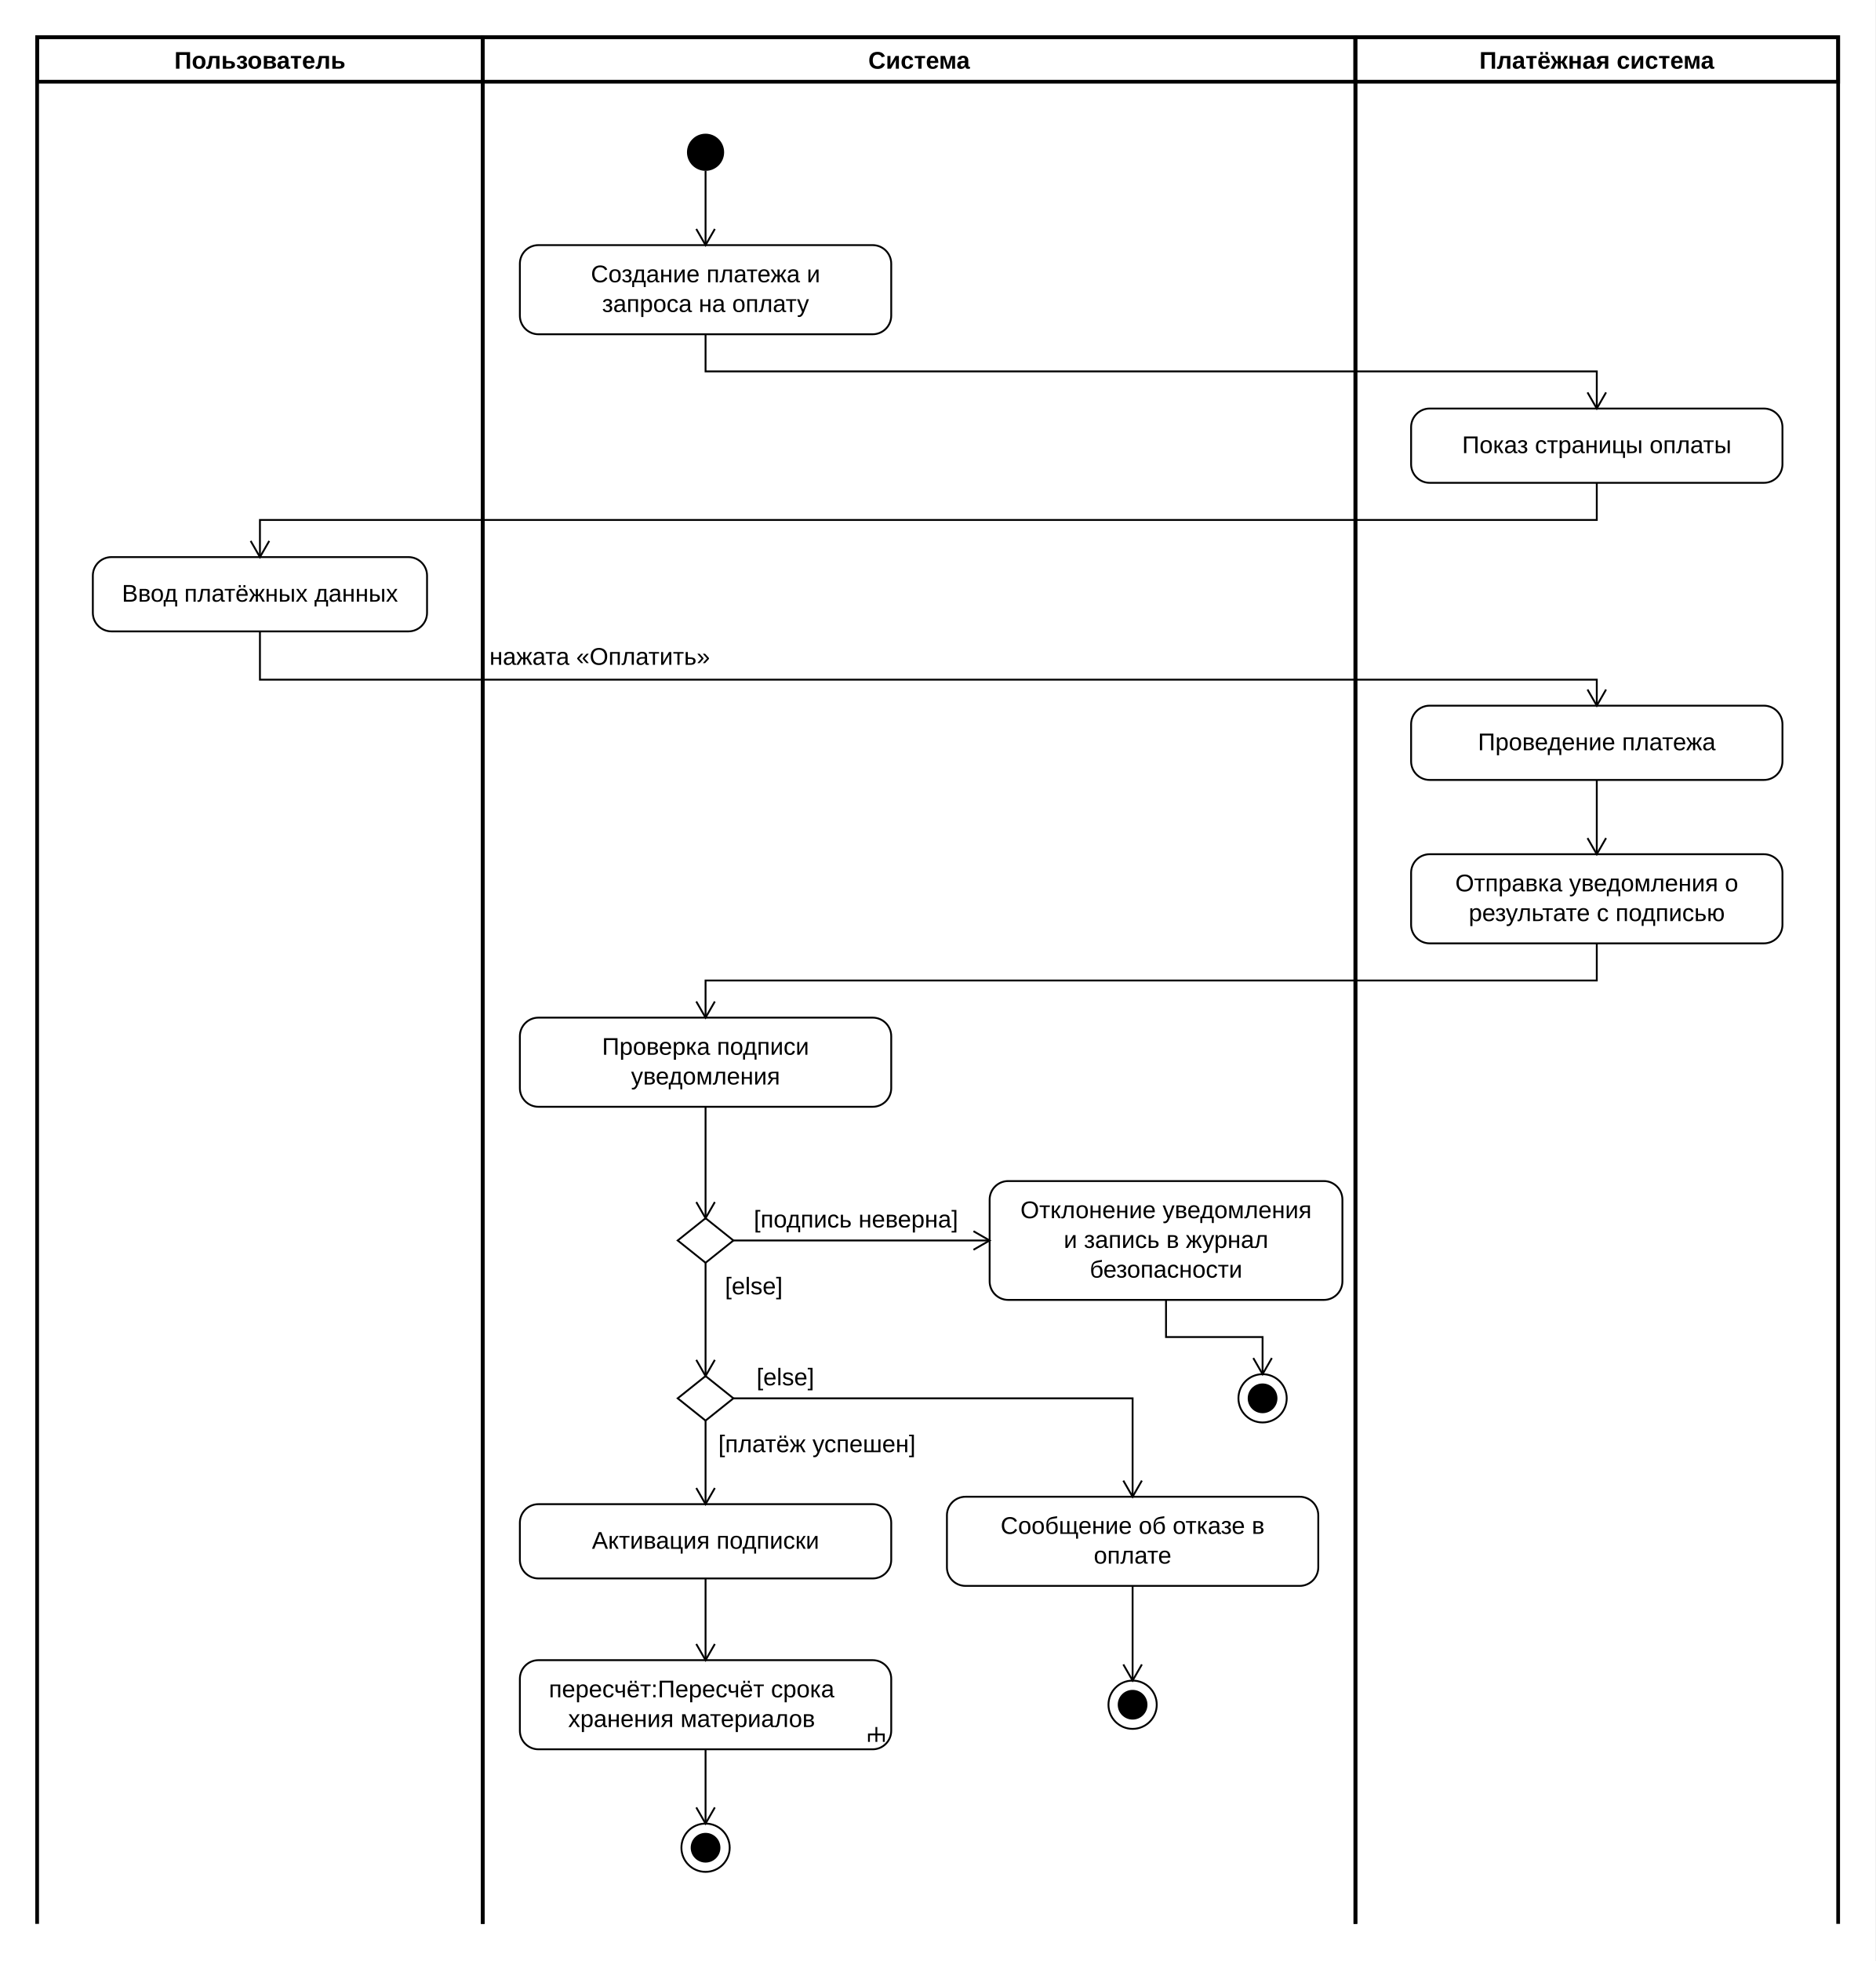
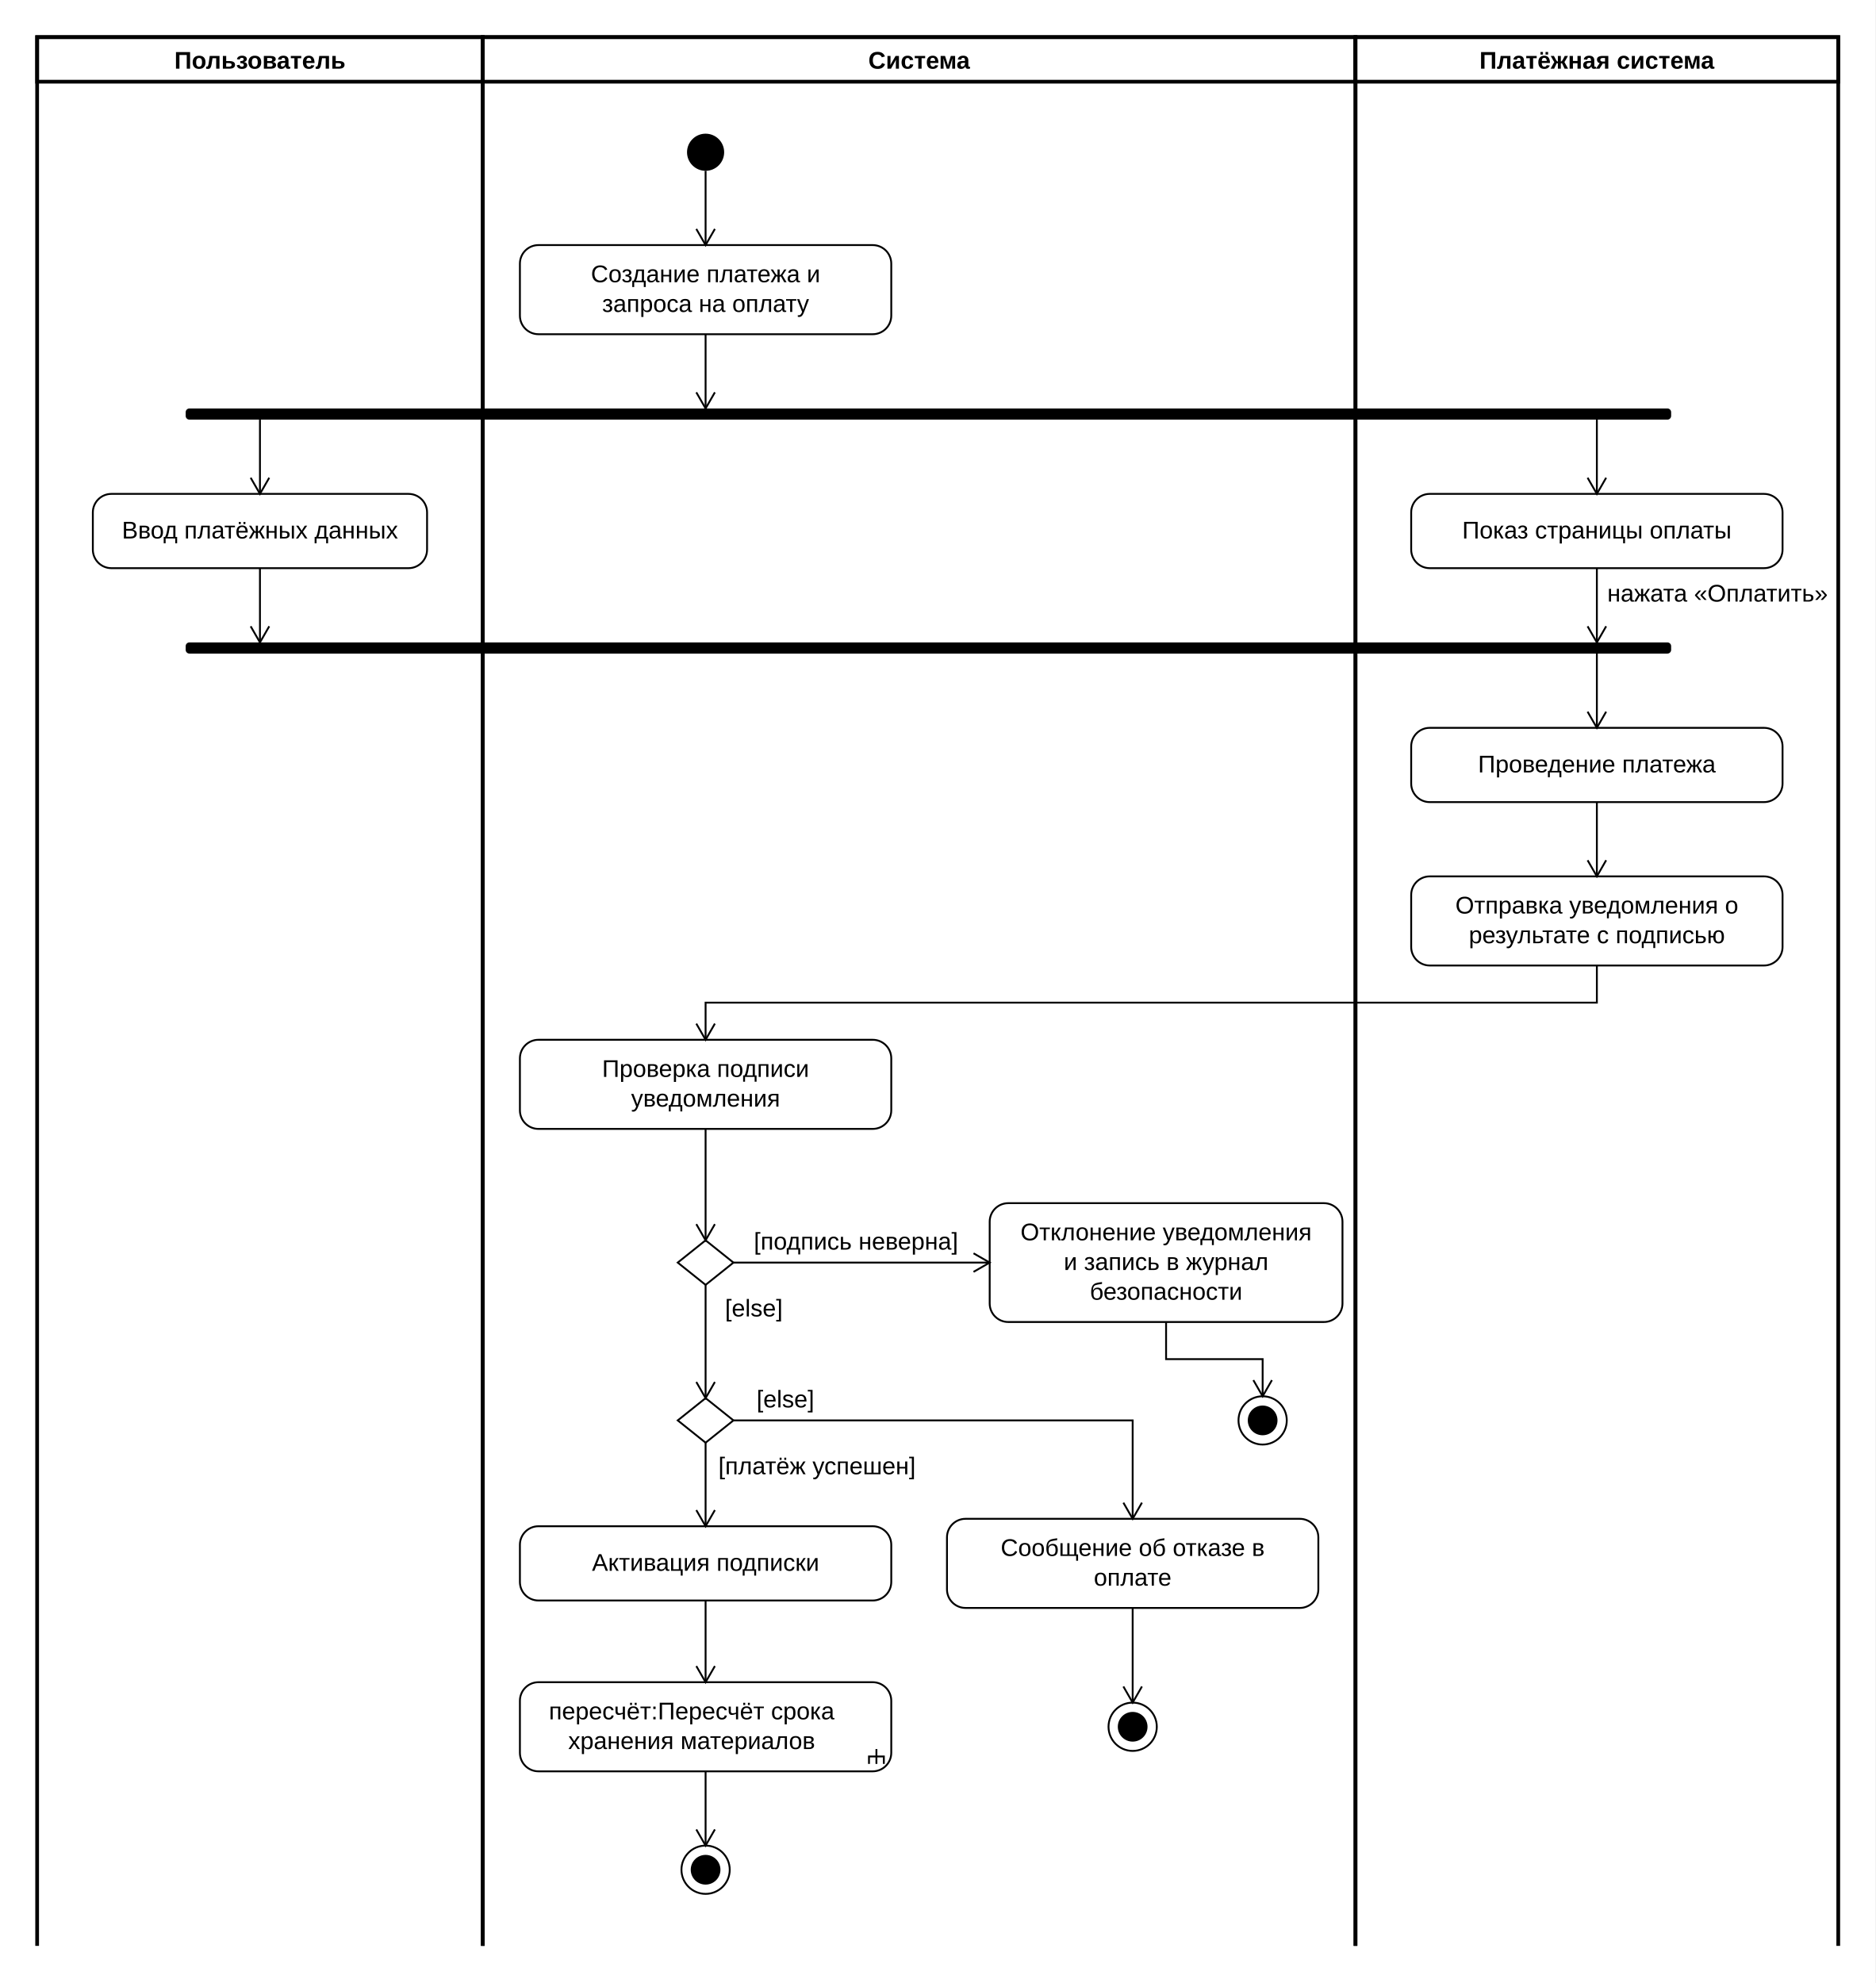
- <svg xmlns="http://www.w3.org/2000/svg" width="1010" height="1056" viewBox="0 0 1010 1056">
-   <rect x="0" y="0" width="1010" height="1056" fill="#fff" />
+ <svg xmlns="http://www.w3.org/2000/svg" width="1010" height="1068" viewBox="0 0 1010 1068">
+   <rect x="0" y="0" width="1010" height="1068" fill="#fff" />
  <rect x="20" y="20" width="240" height="24" fill="#fff" stroke="#000" stroke-width="2" />
-   <path d="M20,1036 V20 H260 V1036" fill="none" stroke="#000" stroke-width="2" />
+   <path d="M20,1048 V20 H260 V1048" fill="none" stroke="#000" stroke-width="2" />
  <text x="140.0" y="37.0" font-family="Arial, Helvetica, sans-serif" font-size="13" text-anchor="middle" font-weight="bold" fill="#000">Пользователь</text>
  <rect x="260" y="20" width="470" height="24" fill="#fff" stroke="#000" stroke-width="2" />
-   <path d="M260,1036 V20 H730 V1036" fill="none" stroke="#000" stroke-width="2" />
+   <path d="M260,1048 V20 H730 V1048" fill="none" stroke="#000" stroke-width="2" />
  <text x="495.0" y="37.0" font-family="Arial, Helvetica, sans-serif" font-size="13" text-anchor="middle" font-weight="bold" fill="#000">Система</text>
  <rect x="730" y="20" width="260" height="24" fill="#fff" stroke="#000" stroke-width="2" />
-   <path d="M730,1036 V20 H990 V1036" fill="none" stroke="#000" stroke-width="2" />
+   <path d="M730,1048 V20 H990 V1048" fill="none" stroke="#000" stroke-width="2" />
  <text x="860.0" y="37.0" font-family="Arial, Helvetica, sans-serif" font-size="13" text-anchor="middle" font-weight="bold" fill="#000">Платёжная система</text>
  <circle cx="380.0" cy="82.0" r="10.0" fill="#000" />
  <rect x="280" y="132" width="200" height="48" rx="10" ry="10" fill="#fff" stroke="#000" />
  <text x="380.0" y="152.0" font-family="Arial, Helvetica, sans-serif" font-size="13" text-anchor="middle" font-weight="normal" fill="#000">Создание платежа и</text>
  <text x="380.0" y="168.0" font-family="Arial, Helvetica, sans-serif" font-size="13" text-anchor="middle" font-weight="normal" fill="#000">запроса на оплату</text>
-   <rect x="760" y="220" width="200" height="40" rx="10" ry="10" fill="#fff" stroke="#000" />
-   <text x="860.0" y="244.0" font-family="Arial, Helvetica, sans-serif" font-size="13" text-anchor="middle" font-weight="normal" fill="#000">Показ страницы оплаты</text>
-   <rect x="50" y="300" width="180" height="40" rx="10" ry="10" fill="#fff" stroke="#000" />
-   <text x="140.0" y="324.0" font-family="Arial, Helvetica, sans-serif" font-size="13" text-anchor="middle" font-weight="normal" fill="#000">Ввод платёжных данных</text>
-   <rect x="760" y="380" width="200" height="40" rx="10" ry="10" fill="#fff" stroke="#000" />
-   <text x="860.0" y="404.0" font-family="Arial, Helvetica, sans-serif" font-size="13" text-anchor="middle" font-weight="normal" fill="#000">Проведение платежа</text>
-   <rect x="760" y="460" width="200" height="48" rx="10" ry="10" fill="#fff" stroke="#000" />
-   <text x="860.0" y="480.0" font-family="Arial, Helvetica, sans-serif" font-size="13" text-anchor="middle" font-weight="normal" fill="#000">Отправка уведомления о</text>
-   <text x="860.0" y="496.0" font-family="Arial, Helvetica, sans-serif" font-size="13" text-anchor="middle" font-weight="normal" fill="#000">результате с подписью</text>
-   <rect x="280" y="548" width="200" height="48" rx="10" ry="10" fill="#fff" stroke="#000" />
-   <text x="380.0" y="568.0" font-family="Arial, Helvetica, sans-serif" font-size="13" text-anchor="middle" font-weight="normal" fill="#000">Проверка подписи</text>
-   <text x="380.0" y="584.0" font-family="Arial, Helvetica, sans-serif" font-size="13" text-anchor="middle" font-weight="normal" fill="#000">уведомления</text>
-   <polygon points="365,668.0 380.0,656 395,668.0 380.0,680" fill="#fff" stroke="#000" />
-   <rect x="533" y="636" width="190" height="64" rx="10" ry="10" fill="#fff" stroke="#000" />
-   <text x="628.0" y="656.0" font-family="Arial, Helvetica, sans-serif" font-size="13" text-anchor="middle" font-weight="normal" fill="#000">Отклонение уведомления</text>
-   <text x="628.0" y="672.0" font-family="Arial, Helvetica, sans-serif" font-size="13" text-anchor="middle" font-weight="normal" fill="#000">и запись в журнал</text>
-   <text x="628.0" y="688.0" font-family="Arial, Helvetica, sans-serif" font-size="13" text-anchor="middle" font-weight="normal" fill="#000">безопасности</text>
-   <polygon points="365,753.0 380.0,741 395,753.0 380.0,765" fill="#fff" stroke="#000" />
-   <circle cx="680.0" cy="753.0" r="13.0" fill="#fff" stroke="#000" />
-   <circle cx="680.0" cy="753.0" r="8.0" fill="#000" />
-   <rect x="280" y="810" width="200" height="40" rx="10" ry="10" fill="#fff" stroke="#000" />
-   <text x="380.0" y="834.0" font-family="Arial, Helvetica, sans-serif" font-size="13" text-anchor="middle" font-weight="normal" fill="#000">Активация подписки</text>
-   <rect x="510" y="806" width="200" height="48" rx="10" ry="10" fill="#fff" stroke="#000" />
-   <text x="610.0" y="826.0" font-family="Arial, Helvetica, sans-serif" font-size="13" text-anchor="middle" font-weight="normal" fill="#000">Сообщение об отказе в</text>
-   <text x="610.0" y="842.0" font-family="Arial, Helvetica, sans-serif" font-size="13" text-anchor="middle" font-weight="normal" fill="#000">оплате</text>
-   <rect x="280" y="894" width="200" height="48" rx="10" ry="10" fill="#fff" stroke="#000" />
-   <text x="372.5" y="914.0" font-family="Arial, Helvetica, sans-serif" font-size="13" text-anchor="middle" font-weight="normal" fill="#000">пересчёт:Пересчёт срока</text>
-   <text x="372.5" y="930.0" font-family="Arial, Helvetica, sans-serif" font-size="13" text-anchor="middle" font-weight="normal" fill="#000">хранения материалов</text>
-   <path d="M472,930 V938 M468,938 V934 H476 V938" fill="none" stroke="#000" />
-   <circle cx="610.0" cy="918.0" r="13.0" fill="#fff" stroke="#000" />
-   <circle cx="610.0" cy="918.0" r="8.0" fill="#000" />
-   <circle cx="380.0" cy="995.0" r="13.0" fill="#fff" stroke="#000" />
-   <circle cx="380.0" cy="995.0" r="8.0" fill="#000" />
+   <rect x="100" y="220" width="800" height="6" rx="2" fill="#000" />
+   <rect x="760" y="266" width="200" height="40" rx="10" ry="10" fill="#fff" stroke="#000" />
+   <text x="860.0" y="290.0" font-family="Arial, Helvetica, sans-serif" font-size="13" text-anchor="middle" font-weight="normal" fill="#000">Показ страницы оплаты</text>
+   <rect x="50" y="266" width="180" height="40" rx="10" ry="10" fill="#fff" stroke="#000" />
+   <text x="140.0" y="290.0" font-family="Arial, Helvetica, sans-serif" font-size="13" text-anchor="middle" font-weight="normal" fill="#000">Ввод платёжных данных</text>
+   <rect x="100" y="346" width="800" height="6" rx="2" fill="#000" />
+   <rect x="760" y="392" width="200" height="40" rx="10" ry="10" fill="#fff" stroke="#000" />
+   <text x="860.0" y="416.0" font-family="Arial, Helvetica, sans-serif" font-size="13" text-anchor="middle" font-weight="normal" fill="#000">Проведение платежа</text>
+   <rect x="760" y="472" width="200" height="48" rx="10" ry="10" fill="#fff" stroke="#000" />
+   <text x="860.0" y="492.0" font-family="Arial, Helvetica, sans-serif" font-size="13" text-anchor="middle" font-weight="normal" fill="#000">Отправка уведомления о</text>
+   <text x="860.0" y="508.0" font-family="Arial, Helvetica, sans-serif" font-size="13" text-anchor="middle" font-weight="normal" fill="#000">результате с подписью</text>
+   <rect x="280" y="560" width="200" height="48" rx="10" ry="10" fill="#fff" stroke="#000" />
+   <text x="380.0" y="580.0" font-family="Arial, Helvetica, sans-serif" font-size="13" text-anchor="middle" font-weight="normal" fill="#000">Проверка подписи</text>
+   <text x="380.0" y="596.0" font-family="Arial, Helvetica, sans-serif" font-size="13" text-anchor="middle" font-weight="normal" fill="#000">уведомления</text>
+   <polygon points="365,680.0 380.0,668 395,680.0 380.0,692" fill="#fff" stroke="#000" />
+   <rect x="533" y="648" width="190" height="64" rx="10" ry="10" fill="#fff" stroke="#000" />
+   <text x="628.0" y="668.0" font-family="Arial, Helvetica, sans-serif" font-size="13" text-anchor="middle" font-weight="normal" fill="#000">Отклонение уведомления</text>
+   <text x="628.0" y="684.0" font-family="Arial, Helvetica, sans-serif" font-size="13" text-anchor="middle" font-weight="normal" fill="#000">и запись в журнал</text>
+   <text x="628.0" y="700.0" font-family="Arial, Helvetica, sans-serif" font-size="13" text-anchor="middle" font-weight="normal" fill="#000">безопасности</text>
+   <polygon points="365,765.0 380.0,753 395,765.0 380.0,777" fill="#fff" stroke="#000" />
+   <circle cx="680.0" cy="765.0" r="13.0" fill="#fff" stroke="#000" />
+   <circle cx="680.0" cy="765.0" r="8.0" fill="#000" />
+   <rect x="280" y="822" width="200" height="40" rx="10" ry="10" fill="#fff" stroke="#000" />
+   <text x="380.0" y="846.0" font-family="Arial, Helvetica, sans-serif" font-size="13" text-anchor="middle" font-weight="normal" fill="#000">Активация подписки</text>
+   <rect x="510" y="818" width="200" height="48" rx="10" ry="10" fill="#fff" stroke="#000" />
+   <text x="610.0" y="838.0" font-family="Arial, Helvetica, sans-serif" font-size="13" text-anchor="middle" font-weight="normal" fill="#000">Сообщение об отказе в</text>
+   <text x="610.0" y="854.0" font-family="Arial, Helvetica, sans-serif" font-size="13" text-anchor="middle" font-weight="normal" fill="#000">оплате</text>
+   <rect x="280" y="906" width="200" height="48" rx="10" ry="10" fill="#fff" stroke="#000" />
+   <text x="372.5" y="926.0" font-family="Arial, Helvetica, sans-serif" font-size="13" text-anchor="middle" font-weight="normal" fill="#000">пересчёт:Пересчёт срока</text>
+   <text x="372.5" y="942.0" font-family="Arial, Helvetica, sans-serif" font-size="13" text-anchor="middle" font-weight="normal" fill="#000">хранения материалов</text>
+   <path d="M472,942 V950 M468,950 V946 H476 V950" fill="none" stroke="#000" />
+   <circle cx="610.0" cy="930.0" r="13.0" fill="#fff" stroke="#000" />
+   <circle cx="610.0" cy="930.0" r="8.0" fill="#000" />
+   <circle cx="380.0" cy="1007.0" r="13.0" fill="#fff" stroke="#000" />
+   <circle cx="380.0" cy="1007.0" r="8.0" fill="#000" />
  <path d="M380.0,92.0 L380.0,132.0" fill="none" stroke="#000" />
  <path d="M375.0,123.3 L380.0,132.0 L385.0,123.3" fill="none" stroke="#000" />
-   <path d="M380.0,180.0 L380.0,200.0 L860.0,200.0 L860.0,220.0" fill="none" stroke="#000" />
-   <path d="M855.0,211.3 L860.0,220.0 L865.0,211.3" fill="none" stroke="#000" />
-   <path d="M860.0,260.0 L860.0,280.0 L140.0,280.0 L140.0,300.0" fill="none" stroke="#000" />
-   <path d="M135.0,291.3 L140.0,300.0 L145.0,291.3" fill="none" stroke="#000" />
-   <path d="M140.0,340.0 L140.0,366.0 L860.0,366.0 L860.0,380.0" fill="none" stroke="#000" />
-   <path d="M855.0,371.3 L860.0,380.0 L865.0,371.3" fill="none" stroke="#000" />
-   <path d="M860.0,420.0 L860.0,460.0" fill="none" stroke="#000" />
-   <path d="M855.0,451.3 L860.0,460.0 L865.0,451.3" fill="none" stroke="#000" />
-   <path d="M860.0,508.0 L860.0,528.0 L380.0,528.0 L380.0,548.0" fill="none" stroke="#000" />
-   <path d="M375.0,539.3 L380.0,548.0 L385.0,539.3" fill="none" stroke="#000" />
-   <path d="M380.0,596.0 L380.0,656.0" fill="none" stroke="#000" />
-   <path d="M375.0,647.3 L380.0,656.0 L385.0,647.3" fill="none" stroke="#000" />
-   <path d="M395.0,668.0 L533.0,668.0" fill="none" stroke="#000" />
-   <path d="M524.3,673.0 L533.0,668.0 L524.3,663.0" fill="none" stroke="#000" />
-   <path d="M380.0,680.0 L380.0,741.0" fill="none" stroke="#000" />
-   <path d="M375.0,732.3 L380.0,741.0 L385.0,732.3" fill="none" stroke="#000" />
-   <path d="M628.0,700.0 L628.0,720.0 L680.0,720.0 L680.0,740.0" fill="none" stroke="#000" />
-   <path d="M675.0,731.3 L680.0,740.0 L685.0,731.3" fill="none" stroke="#000" />
-   <path d="M380.0,765.0 L380.0,810.0" fill="none" stroke="#000" />
-   <path d="M375.0,801.3 L380.0,810.0 L385.0,801.3" fill="none" stroke="#000" />
-   <path d="M395.0,753.0 L610.0,753.0 L610.0,806.0" fill="none" stroke="#000" />
-   <path d="M605.0,797.3 L610.0,806.0 L615.0,797.3" fill="none" stroke="#000" />
-   <path d="M380.0,850.0 L380.0,894.0" fill="none" stroke="#000" />
-   <path d="M375.0,885.3 L380.0,894.0 L385.0,885.3" fill="none" stroke="#000" />
-   <path d="M380.0,942.0 L380.0,982.0" fill="none" stroke="#000" />
-   <path d="M375.0,973.3 L380.0,982.0 L385.0,973.3" fill="none" stroke="#000" />
-   <path d="M610.0,854.0 L610.0,905.0" fill="none" stroke="#000" />
-   <path d="M605.0,896.3 L610.0,905.0 L615.0,896.3" fill="none" stroke="#000" />
-   <rect x="263.8" y="346.0" width="118.5" height="16" fill="#fff" fill-opacity="0.85" />
-   <text x="323.0" y="358.0" font-family="Arial, Helvetica, sans-serif" font-size="13" text-anchor="middle" font-weight="normal" fill="#000">нажата «Оплатить»</text>
-   <rect x="402.5" y="649.0" width="117.0" height="16" fill="#fff" fill-opacity="0.85" />
-   <text x="461.0" y="661.0" font-family="Arial, Helvetica, sans-serif" font-size="13" text-anchor="middle" font-weight="normal" fill="#000">[подпись неверна]</text>
-   <rect x="385.8" y="685.0" width="40.4" height="16" fill="#fff" fill-opacity="0.85" />
-   <text x="406.0" y="697.0" font-family="Arial, Helvetica, sans-serif" font-size="13" text-anchor="middle" font-weight="normal" fill="#000">[else]</text>
-   <rect x="385.1" y="770.0" width="109.9" height="16" fill="#fff" fill-opacity="0.85" />
-   <text x="440.0" y="782.0" font-family="Arial, Helvetica, sans-serif" font-size="13" text-anchor="middle" font-weight="normal" fill="#000">[платёж успешен]</text>
-   <rect x="402.8" y="734.0" width="40.4" height="16" fill="#fff" fill-opacity="0.85" />
-   <text x="423.0" y="746.0" font-family="Arial, Helvetica, sans-serif" font-size="13" text-anchor="middle" font-weight="normal" fill="#000">[else]</text>
+   <path d="M380.0,180.0 L380.0,220.0" fill="none" stroke="#000" />
+   <path d="M375.0,211.3 L380.0,220.0 L385.0,211.3" fill="none" stroke="#000" />
+   <path d="M140.0,226.0 L140.0,266.0" fill="none" stroke="#000" />
+   <path d="M135.0,257.3 L140.0,266.0 L145.0,257.3" fill="none" stroke="#000" />
+   <path d="M860.0,226.0 L860.0,266.0" fill="none" stroke="#000" />
+   <path d="M855.0,257.3 L860.0,266.0 L865.0,257.3" fill="none" stroke="#000" />
+   <path d="M860.0,306.0 L860.0,346.0" fill="none" stroke="#000" />
+   <path d="M855.0,337.3 L860.0,346.0 L865.0,337.3" fill="none" stroke="#000" />
+   <path d="M140.0,306.0 L140.0,346.0" fill="none" stroke="#000" />
+   <path d="M135.0,337.3 L140.0,346.0 L145.0,337.3" fill="none" stroke="#000" />
+   <path d="M860.0,352.0 L860.0,392.0" fill="none" stroke="#000" />
+   <path d="M855.0,383.3 L860.0,392.0 L865.0,383.3" fill="none" stroke="#000" />
+   <path d="M860.0,432.0 L860.0,472.0" fill="none" stroke="#000" />
+   <path d="M855.0,463.3 L860.0,472.0 L865.0,463.3" fill="none" stroke="#000" />
+   <path d="M860.0,520.0 L860.0,540.0 L380.0,540.0 L380.0,560.0" fill="none" stroke="#000" />
+   <path d="M375.0,551.3 L380.0,560.0 L385.0,551.3" fill="none" stroke="#000" />
+   <path d="M380.0,608.0 L380.0,668.0" fill="none" stroke="#000" />
+   <path d="M375.0,659.3 L380.0,668.0 L385.0,659.3" fill="none" stroke="#000" />
+   <path d="M395.0,680.0 L533.0,680.0" fill="none" stroke="#000" />
+   <path d="M524.3,685.0 L533.0,680.0 L524.3,675.0" fill="none" stroke="#000" />
+   <path d="M380.0,692.0 L380.0,753.0" fill="none" stroke="#000" />
+   <path d="M375.0,744.3 L380.0,753.0 L385.0,744.3" fill="none" stroke="#000" />
+   <path d="M628.0,712.0 L628.0,732.0 L680.0,732.0 L680.0,752.0" fill="none" stroke="#000" />
+   <path d="M675.0,743.3 L680.0,752.0 L685.0,743.3" fill="none" stroke="#000" />
+   <path d="M380.0,777.0 L380.0,822.0" fill="none" stroke="#000" />
+   <path d="M375.0,813.3 L380.0,822.0 L385.0,813.3" fill="none" stroke="#000" />
+   <path d="M395.0,765.0 L610.0,765.0 L610.0,818.0" fill="none" stroke="#000" />
+   <path d="M605.0,809.3 L610.0,818.0 L615.0,809.3" fill="none" stroke="#000" />
+   <path d="M380.0,862.0 L380.0,906.0" fill="none" stroke="#000" />
+   <path d="M375.0,897.3 L380.0,906.0 L385.0,897.3" fill="none" stroke="#000" />
+   <path d="M380.0,954.0 L380.0,994.0" fill="none" stroke="#000" />
+   <path d="M375.0,985.3 L380.0,994.0 L385.0,985.3" fill="none" stroke="#000" />
+   <path d="M610.0,866.0 L610.0,917.0" fill="none" stroke="#000" />
+   <path d="M605.0,908.3 L610.0,917.0 L615.0,908.3" fill="none" stroke="#000" />
+   <rect x="865.8" y="312.0" width="118.5" height="16" fill="#fff" fill-opacity="0.85" />
+   <text x="925.0" y="324.0" font-family="Arial, Helvetica, sans-serif" font-size="13" text-anchor="middle" font-weight="normal" fill="#000">нажата «Оплатить»</text>
+   <rect x="402.5" y="661.0" width="117.0" height="16" fill="#fff" fill-opacity="0.85" />
+   <text x="461.0" y="673.0" font-family="Arial, Helvetica, sans-serif" font-size="13" text-anchor="middle" font-weight="normal" fill="#000">[подпись неверна]</text>
+   <rect x="385.8" y="697.0" width="40.4" height="16" fill="#fff" fill-opacity="0.85" />
+   <text x="406.0" y="709.0" font-family="Arial, Helvetica, sans-serif" font-size="13" text-anchor="middle" font-weight="normal" fill="#000">[else]</text>
+   <rect x="385.1" y="782.0" width="109.9" height="16" fill="#fff" fill-opacity="0.85" />
+   <text x="440.0" y="794.0" font-family="Arial, Helvetica, sans-serif" font-size="13" text-anchor="middle" font-weight="normal" fill="#000">[платёж успешен]</text>
+   <rect x="402.8" y="746.0" width="40.4" height="16" fill="#fff" fill-opacity="0.85" />
+   <text x="423.0" y="758.0" font-family="Arial, Helvetica, sans-serif" font-size="13" text-anchor="middle" font-weight="normal" fill="#000">[else]</text>
</svg>
